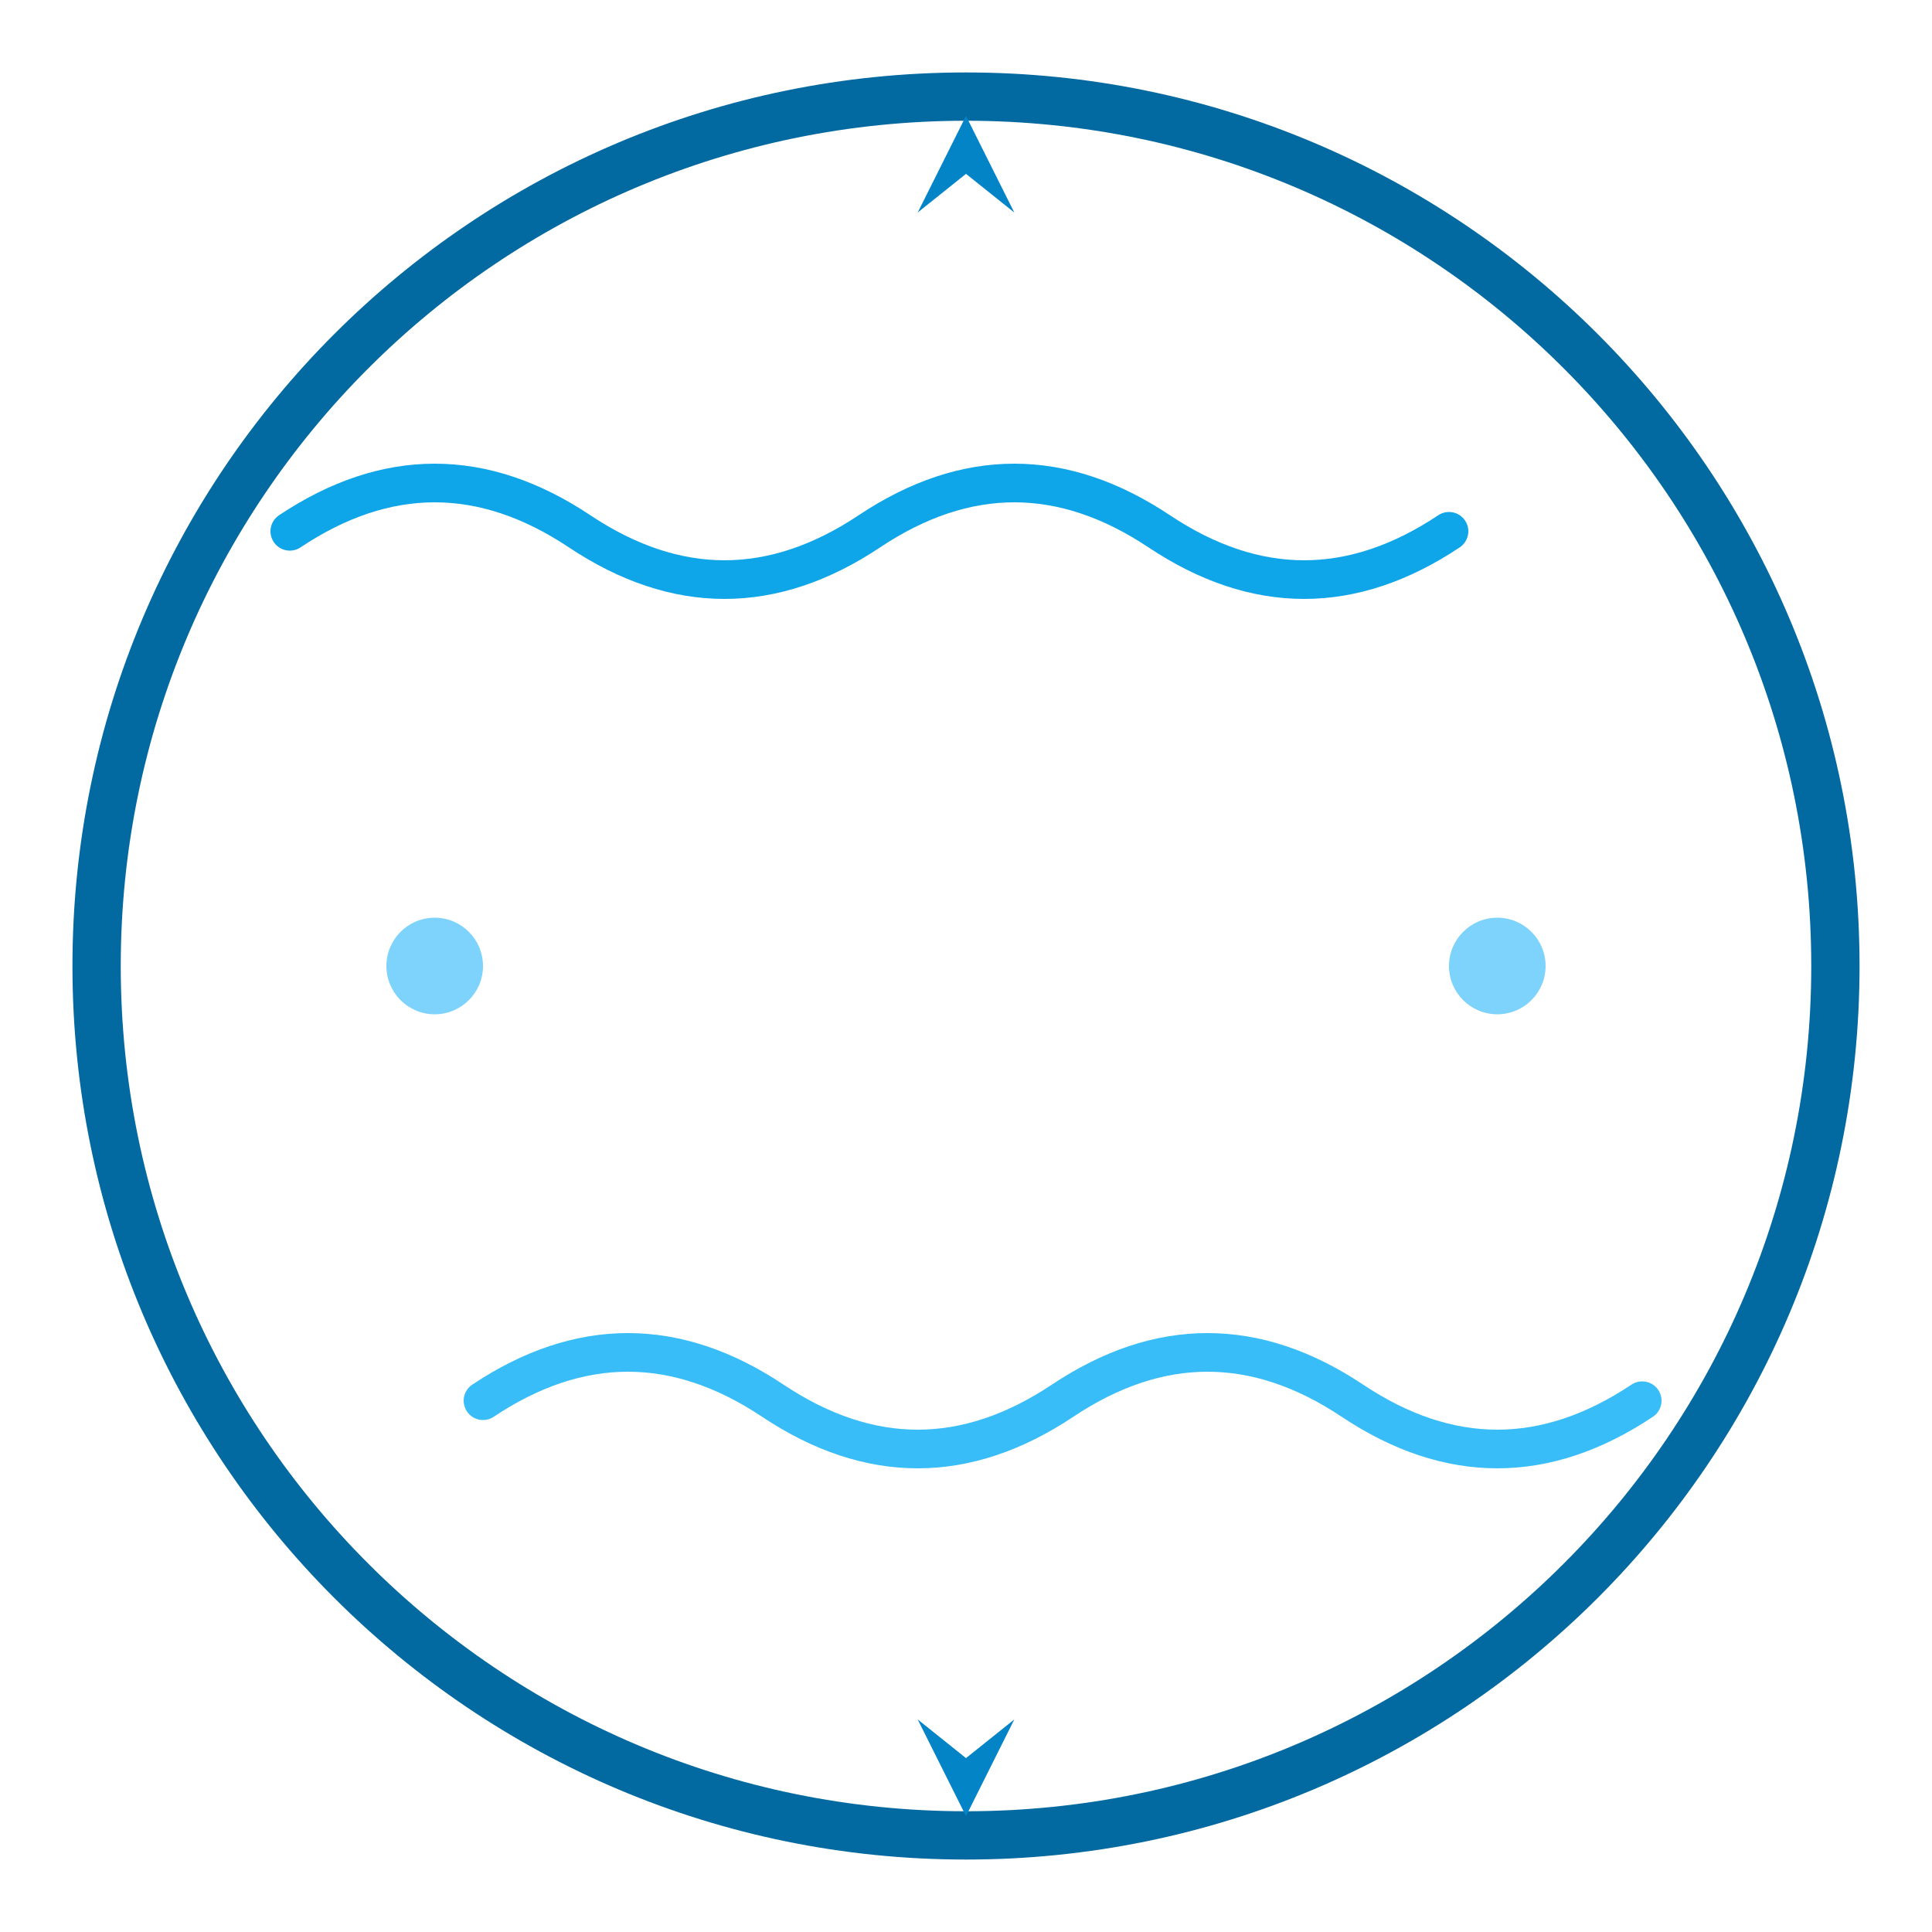
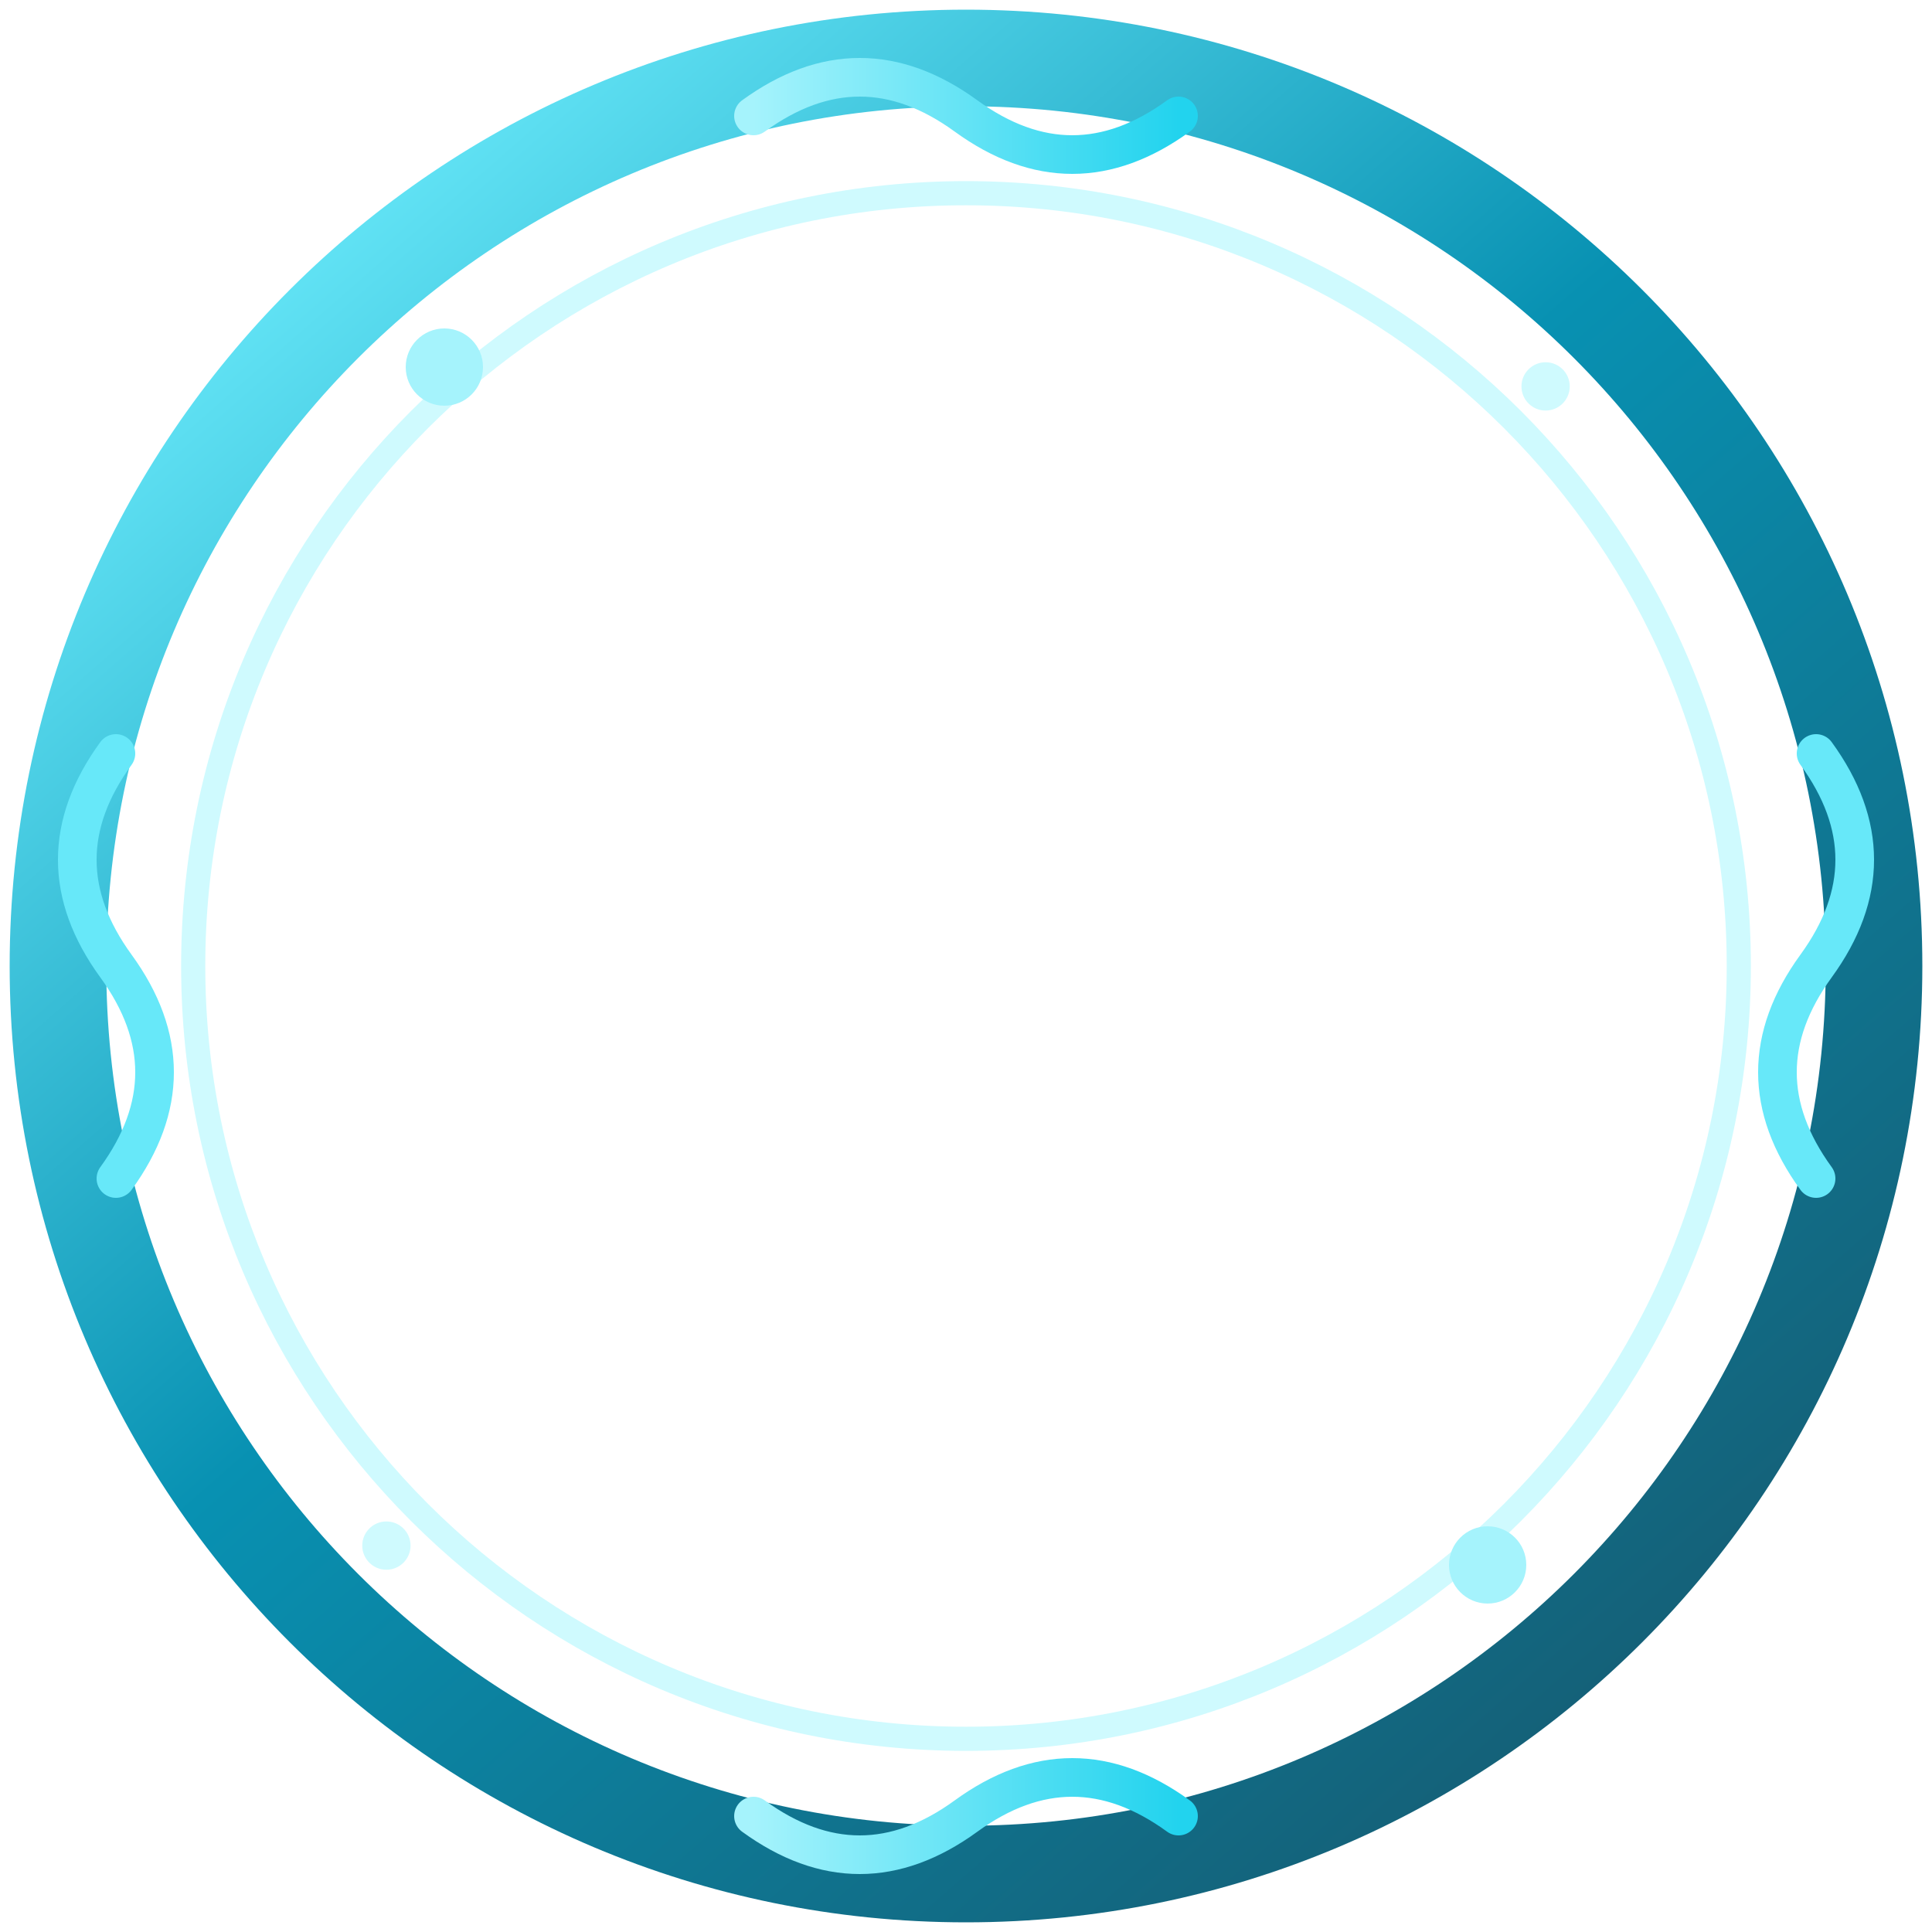
<svg xmlns="http://www.w3.org/2000/svg" viewBox="0 0 200 200" fill="none">
-   <circle cx="100" cy="100" r="90" stroke="#0369a1" stroke-width="5" />
-   <path d="M30 55 Q45 45 60 55 T90 55 T120 55 T150 55" stroke="#0ea5e9" stroke-width="4" fill="none" stroke-linecap="round" />
-   <path d="M50 145 Q65 135 80 145 T110 145 T140 145 T170 145" stroke="#38bdf8" stroke-width="4" fill="none" stroke-linecap="round" />
-   <circle cx="45" cy="100" r="5" fill="#7dd3fc" />
-   <circle cx="155" cy="100" r="5" fill="#7dd3fc" />
-   <path d="M100 12 L105 22 L100 18 L95 22 Z" fill="#0284c7" />
-   <path d="M100 188 L105 178 L100 182 L95 178 Z" fill="#0284c7" />
+   <defs>
+     <linearGradient id="ocG" x1="30" y1="20" x2="170" y2="180" gradientUnits="userSpaceOnUse">
+       <stop stop-color="#67e8f9" />
+       <stop offset="0.45" stop-color="#0891b2" />
+       <stop offset="1" stop-color="#155e75" />
+     </linearGradient>
+     <linearGradient id="ocWave" x1="0" y1="0" x2="1" y2="0">
+       <stop stop-color="#a5f3fc" />
+       <stop offset="1" stop-color="#22d3ee" />
+     </linearGradient>
+   </defs>
+   <circle cx="100" cy="100" r="94" stroke="url(#ocG)" stroke-width="10" />
+   <circle cx="100" cy="100" r="80" stroke="#cffafe" stroke-width="2.5" />
+   <path d="M78 12 q11 -8 22 0 q11 8 22 0" stroke="url(#ocWave)" stroke-width="4" stroke-linecap="round" fill="none" />
+   <path d="M78 188 q11 8 22 0 q11 -8 22 0" stroke="url(#ocWave)" stroke-width="4" stroke-linecap="round" fill="none" />
+   <path d="M12 78 q-8 11 0 22 q8 11 0 22" stroke="#67e8f9" stroke-width="4" stroke-linecap="round" fill="none" />
+   <path d="M188 78 q8 11 0 22 q-8 11 0 22" stroke="#67e8f9" stroke-width="4" stroke-linecap="round" fill="none" />
+   <circle cx="46" cy="38" r="4" fill="#a5f3fc" />
+   <circle cx="154" cy="162" r="4" fill="#a5f3fc" />
+   <circle cx="160" cy="40" r="2.5" fill="#cffafe" />
+   <circle cx="40" cy="160" r="2.5" fill="#cffafe" />
</svg>
